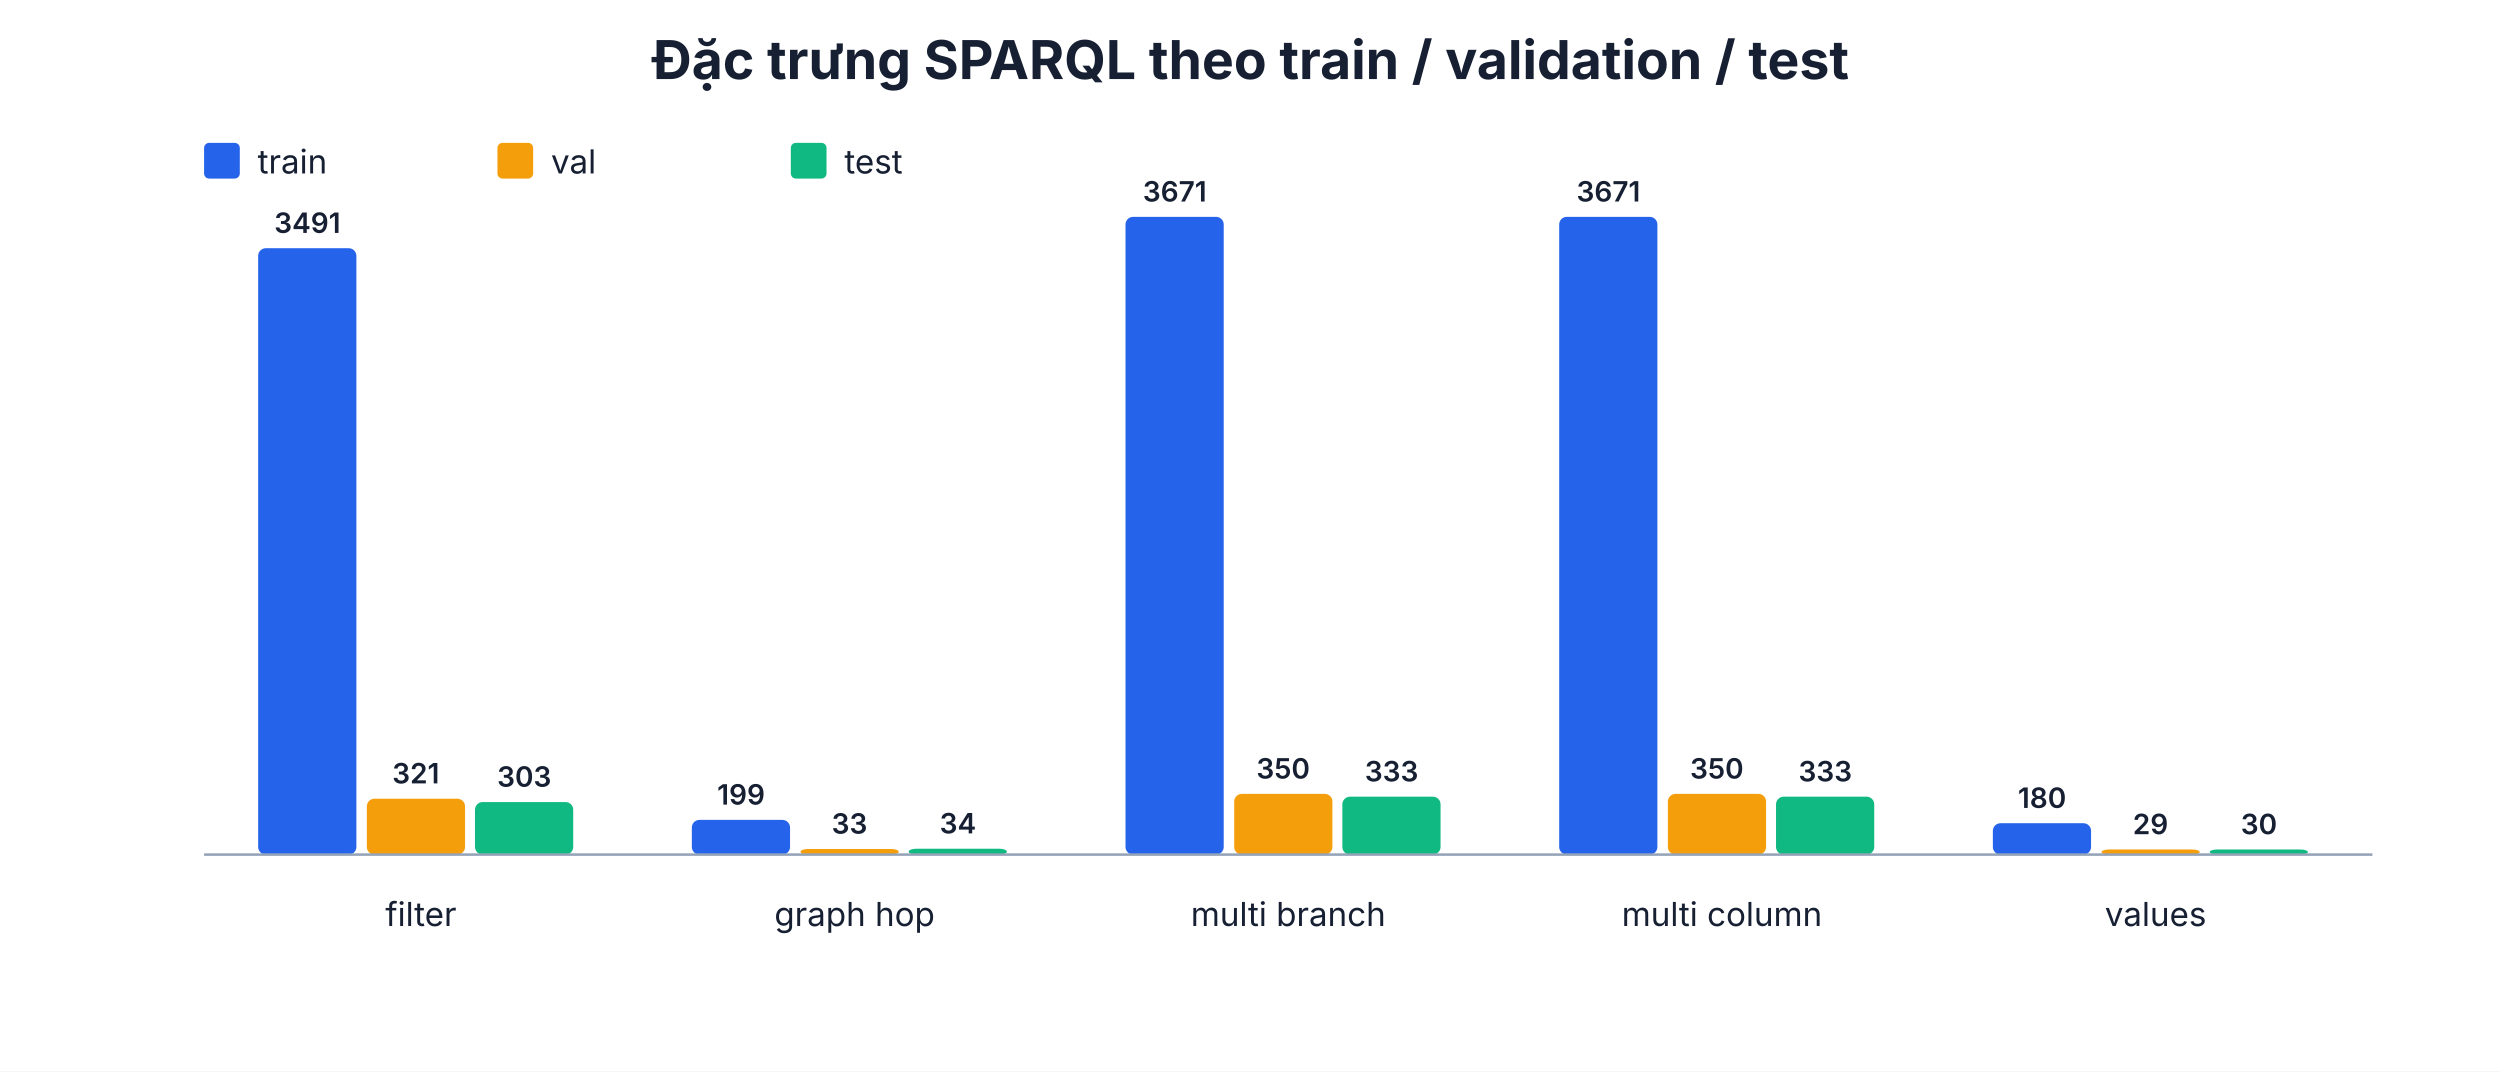
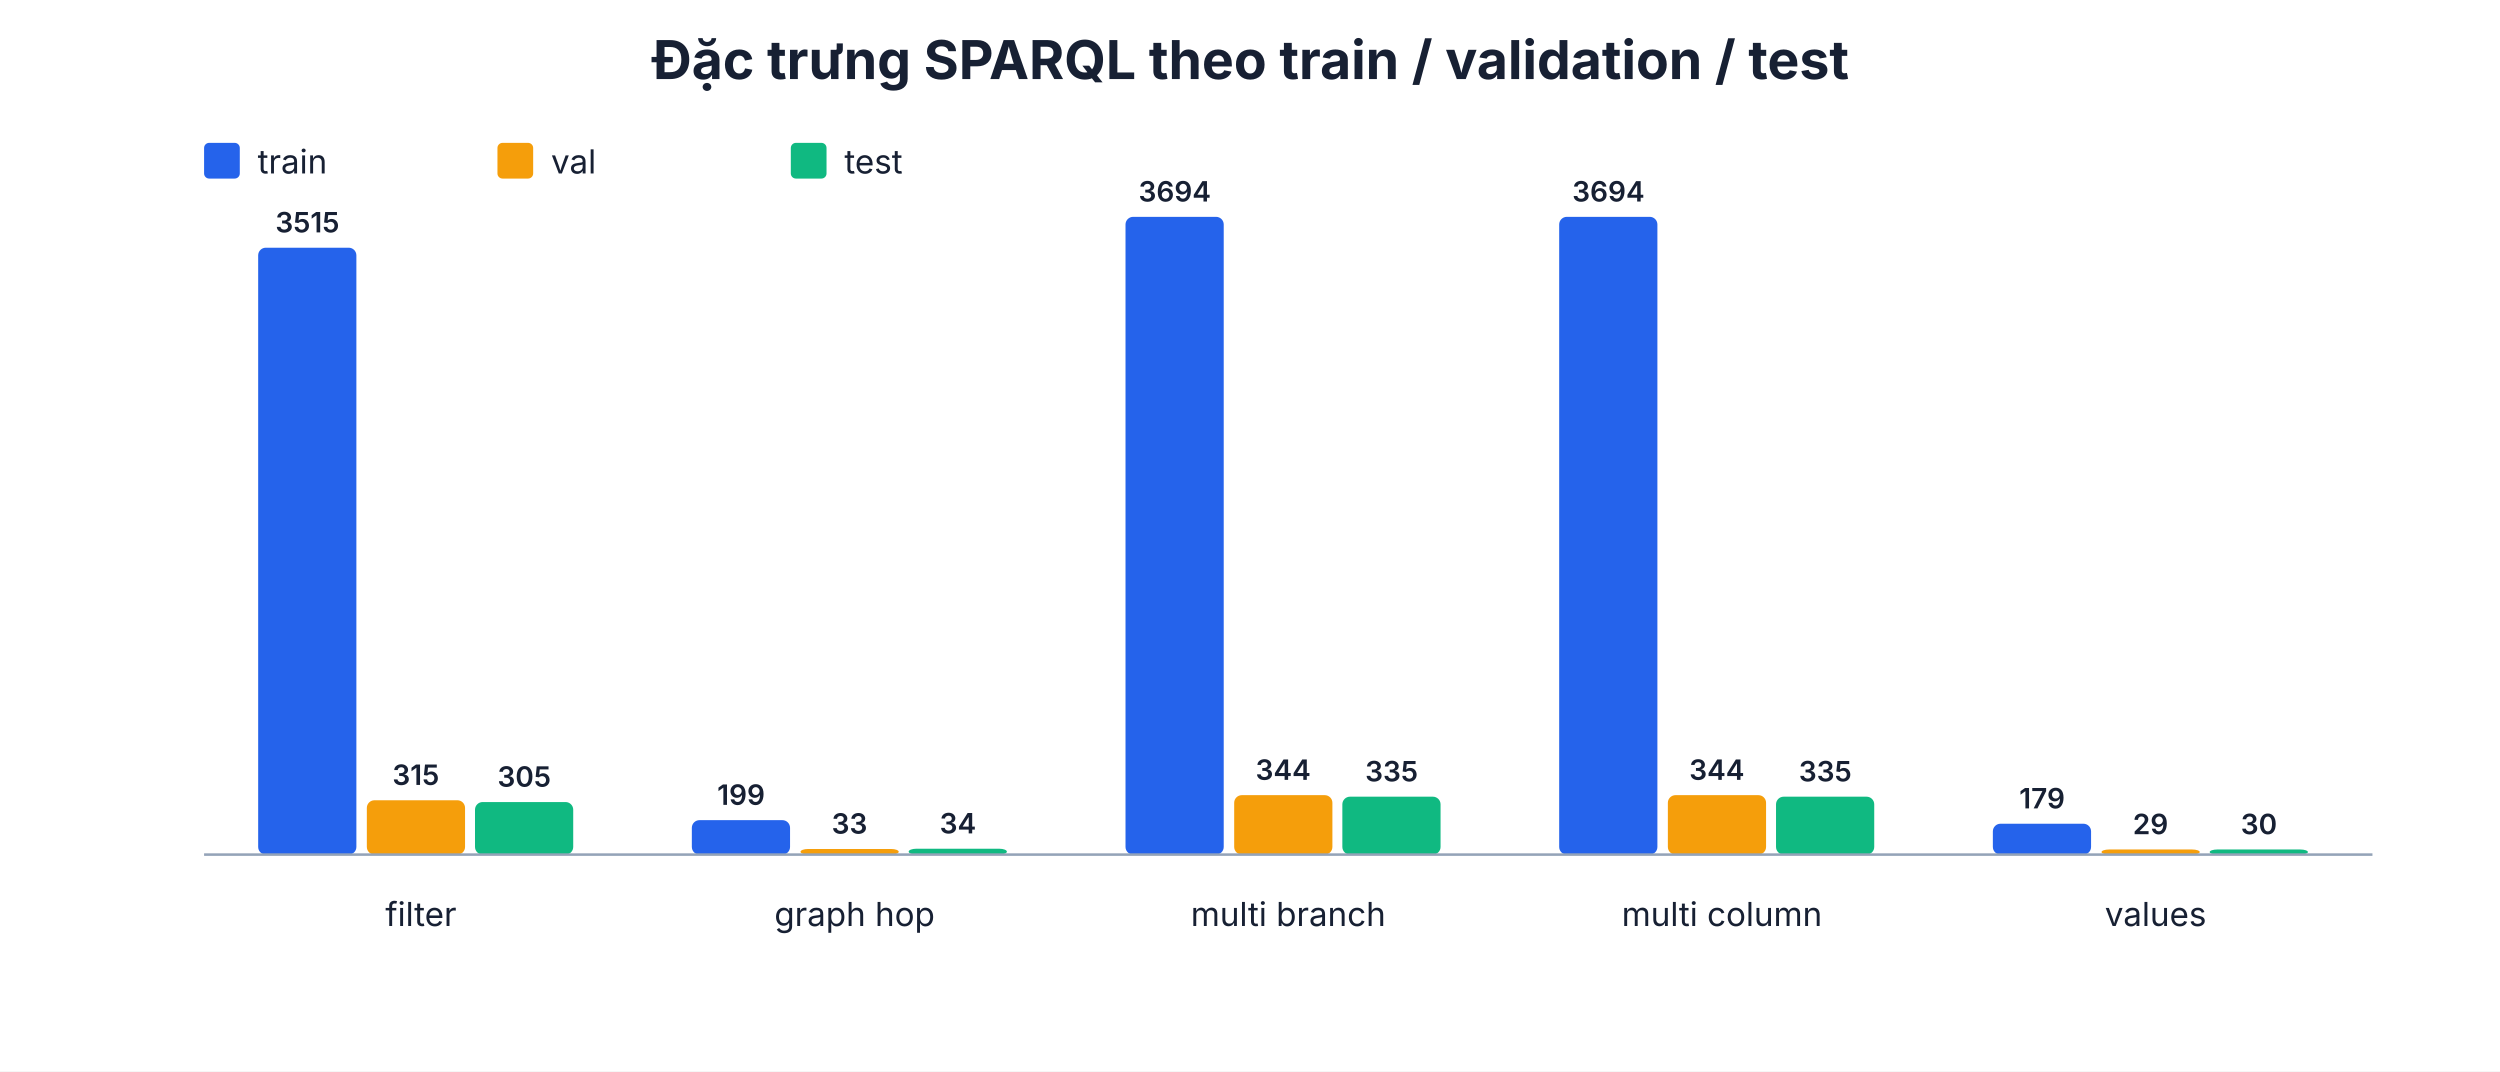
<svg xmlns="http://www.w3.org/2000/svg" width="980" height="420" viewBox="0 0 980 420" role="img" aria-label="Đặc trưng SPARQL theo train / validation / test">
  <style>text{font-family:Inter,system-ui,sans-serif;fill:#172033}.title{font-size:21px;font-weight:700}.label{font-size:13px}.value{font-size:14px;font-weight:700}.small{font-size:11px;font-weight:600}.axis{stroke:#94a3b8;stroke-width:1}</style>
  <rect width="980" height="420" fill="#ffffff" />
  <text x="490.0" y="31" text-anchor="middle" class="title">Đặc trưng SPARQL theo train / validation / test</text>
-   <rect x="101.2" y="97.3" width="38.5" height="237.7" rx="3" fill="#2563eb" />
-   <text x="120.5" y="91.3" text-anchor="middle" class="small">3491</text>
-   <rect x="271.2" y="321.4" width="38.5" height="13.6" rx="3" fill="#2563eb" />
-   <text x="290.5" y="315.4" text-anchor="middle" class="small">199</text>
+   <rect x="101.2" y="97.1" width="38.5" height="237.9" rx="3" fill="#2563eb" />
+   <text x="120.5" y="91.1" text-anchor="middle" class="small">3515</text>
+   <rect x="271.2" y="321.5" width="38.5" height="13.5" rx="3" fill="#2563eb" />
+   <text x="290.5" y="315.5" text-anchor="middle" class="small">199</text>
  <rect x="441.2" y="85.0" width="38.5" height="250.0" rx="3" fill="#2563eb" />
-   <text x="460.5" y="79.0" text-anchor="middle" class="small">3671</text>
+   <text x="460.5" y="79.0" text-anchor="middle" class="small">3694</text>
  <rect x="611.2" y="85.0" width="38.5" height="250.0" rx="3" fill="#2563eb" />
-   <text x="630.5" y="79.0" text-anchor="middle" class="small">3671</text>
-   <rect x="781.2" y="322.7" width="38.5" height="12.3" rx="3" fill="#2563eb" />
-   <text x="800.5" y="316.7" text-anchor="middle" class="small">180</text>
+   <text x="630.5" y="79.0" text-anchor="middle" class="small">3694</text>
+   <rect x="781.2" y="322.9" width="38.5" height="12.1" rx="3" fill="#2563eb" />
+   <text x="800.5" y="316.9" text-anchor="middle" class="small">179</text>
  <rect x="80" y="56" width="14" height="14" rx="2" fill="#2563eb" />
  <text x="101" y="68" class="label">train</text>
-   <rect x="143.8" y="313.1" width="38.5" height="21.9" rx="3" fill="#f59e0b" />
-   <text x="163.0" y="307.1" text-anchor="middle" class="small">321</text>
+   <rect x="143.8" y="313.7" width="38.5" height="21.3" rx="3" fill="#f59e0b" />
+   <text x="163.0" y="307.7" text-anchor="middle" class="small">315</text>
  <rect x="313.8" y="332.8" width="38.5" height="2.2" rx="3" fill="#f59e0b" />
  <text x="333.0" y="326.8" text-anchor="middle" class="small">33</text>
-   <rect x="483.8" y="311.2" width="38.5" height="23.8" rx="3" fill="#f59e0b" />
-   <text x="503.0" y="305.2" text-anchor="middle" class="small">350</text>
-   <rect x="653.8" y="311.2" width="38.5" height="23.8" rx="3" fill="#f59e0b" />
-   <text x="673.0" y="305.2" text-anchor="middle" class="small">350</text>
+   <rect x="483.8" y="311.7" width="38.5" height="23.3" rx="3" fill="#f59e0b" />
+   <text x="503.0" y="305.7" text-anchor="middle" class="small">344</text>
+   <rect x="653.8" y="311.7" width="38.5" height="23.3" rx="3" fill="#f59e0b" />
+   <text x="673.0" y="305.7" text-anchor="middle" class="small">344</text>
  <rect x="823.8" y="333.0" width="38.5" height="2.0" rx="3" fill="#f59e0b" />
  <text x="843.0" y="327.0" text-anchor="middle" class="small">29</text>
  <rect x="195" y="56" width="14" height="14" rx="2" fill="#f59e0b" />
  <text x="216" y="68" class="label">val</text>
  <rect x="186.2" y="314.4" width="38.5" height="20.6" rx="3" fill="#10b981" />
-   <text x="205.5" y="308.4" text-anchor="middle" class="small">303</text>
+   <text x="205.5" y="308.4" text-anchor="middle" class="small">305</text>
  <rect x="356.2" y="332.7" width="38.5" height="2.3" rx="3" fill="#10b981" />
  <text x="375.5" y="326.7" text-anchor="middle" class="small">34</text>
  <rect x="526.2" y="312.3" width="38.5" height="22.7" rx="3" fill="#10b981" />
-   <text x="545.5" y="306.3" text-anchor="middle" class="small">333</text>
+   <text x="545.5" y="306.3" text-anchor="middle" class="small">335</text>
  <rect x="696.2" y="312.3" width="38.5" height="22.7" rx="3" fill="#10b981" />
-   <text x="715.5" y="306.3" text-anchor="middle" class="small">333</text>
+   <text x="715.5" y="306.3" text-anchor="middle" class="small">335</text>
  <rect x="866.2" y="333.0" width="38.5" height="2.0" rx="3" fill="#10b981" />
  <text x="885.5" y="327.0" text-anchor="middle" class="small">30</text>
  <rect x="310" y="56" width="14" height="14" rx="2" fill="#10b981" />
  <text x="331" y="68" class="label">test</text>
  <text x="165.0" y="363" text-anchor="middle" class="label">filter</text>
  <text x="335.0" y="363" text-anchor="middle" class="label">graph hop</text>
  <text x="505.0" y="363" text-anchor="middle" class="label">multi branch</text>
  <text x="675.0" y="363" text-anchor="middle" class="label">multi column</text>
  <text x="845.0" y="363" text-anchor="middle" class="label">values</text>
  <line x1="80" y1="335" x2="930" y2="335" class="axis" />
</svg>
